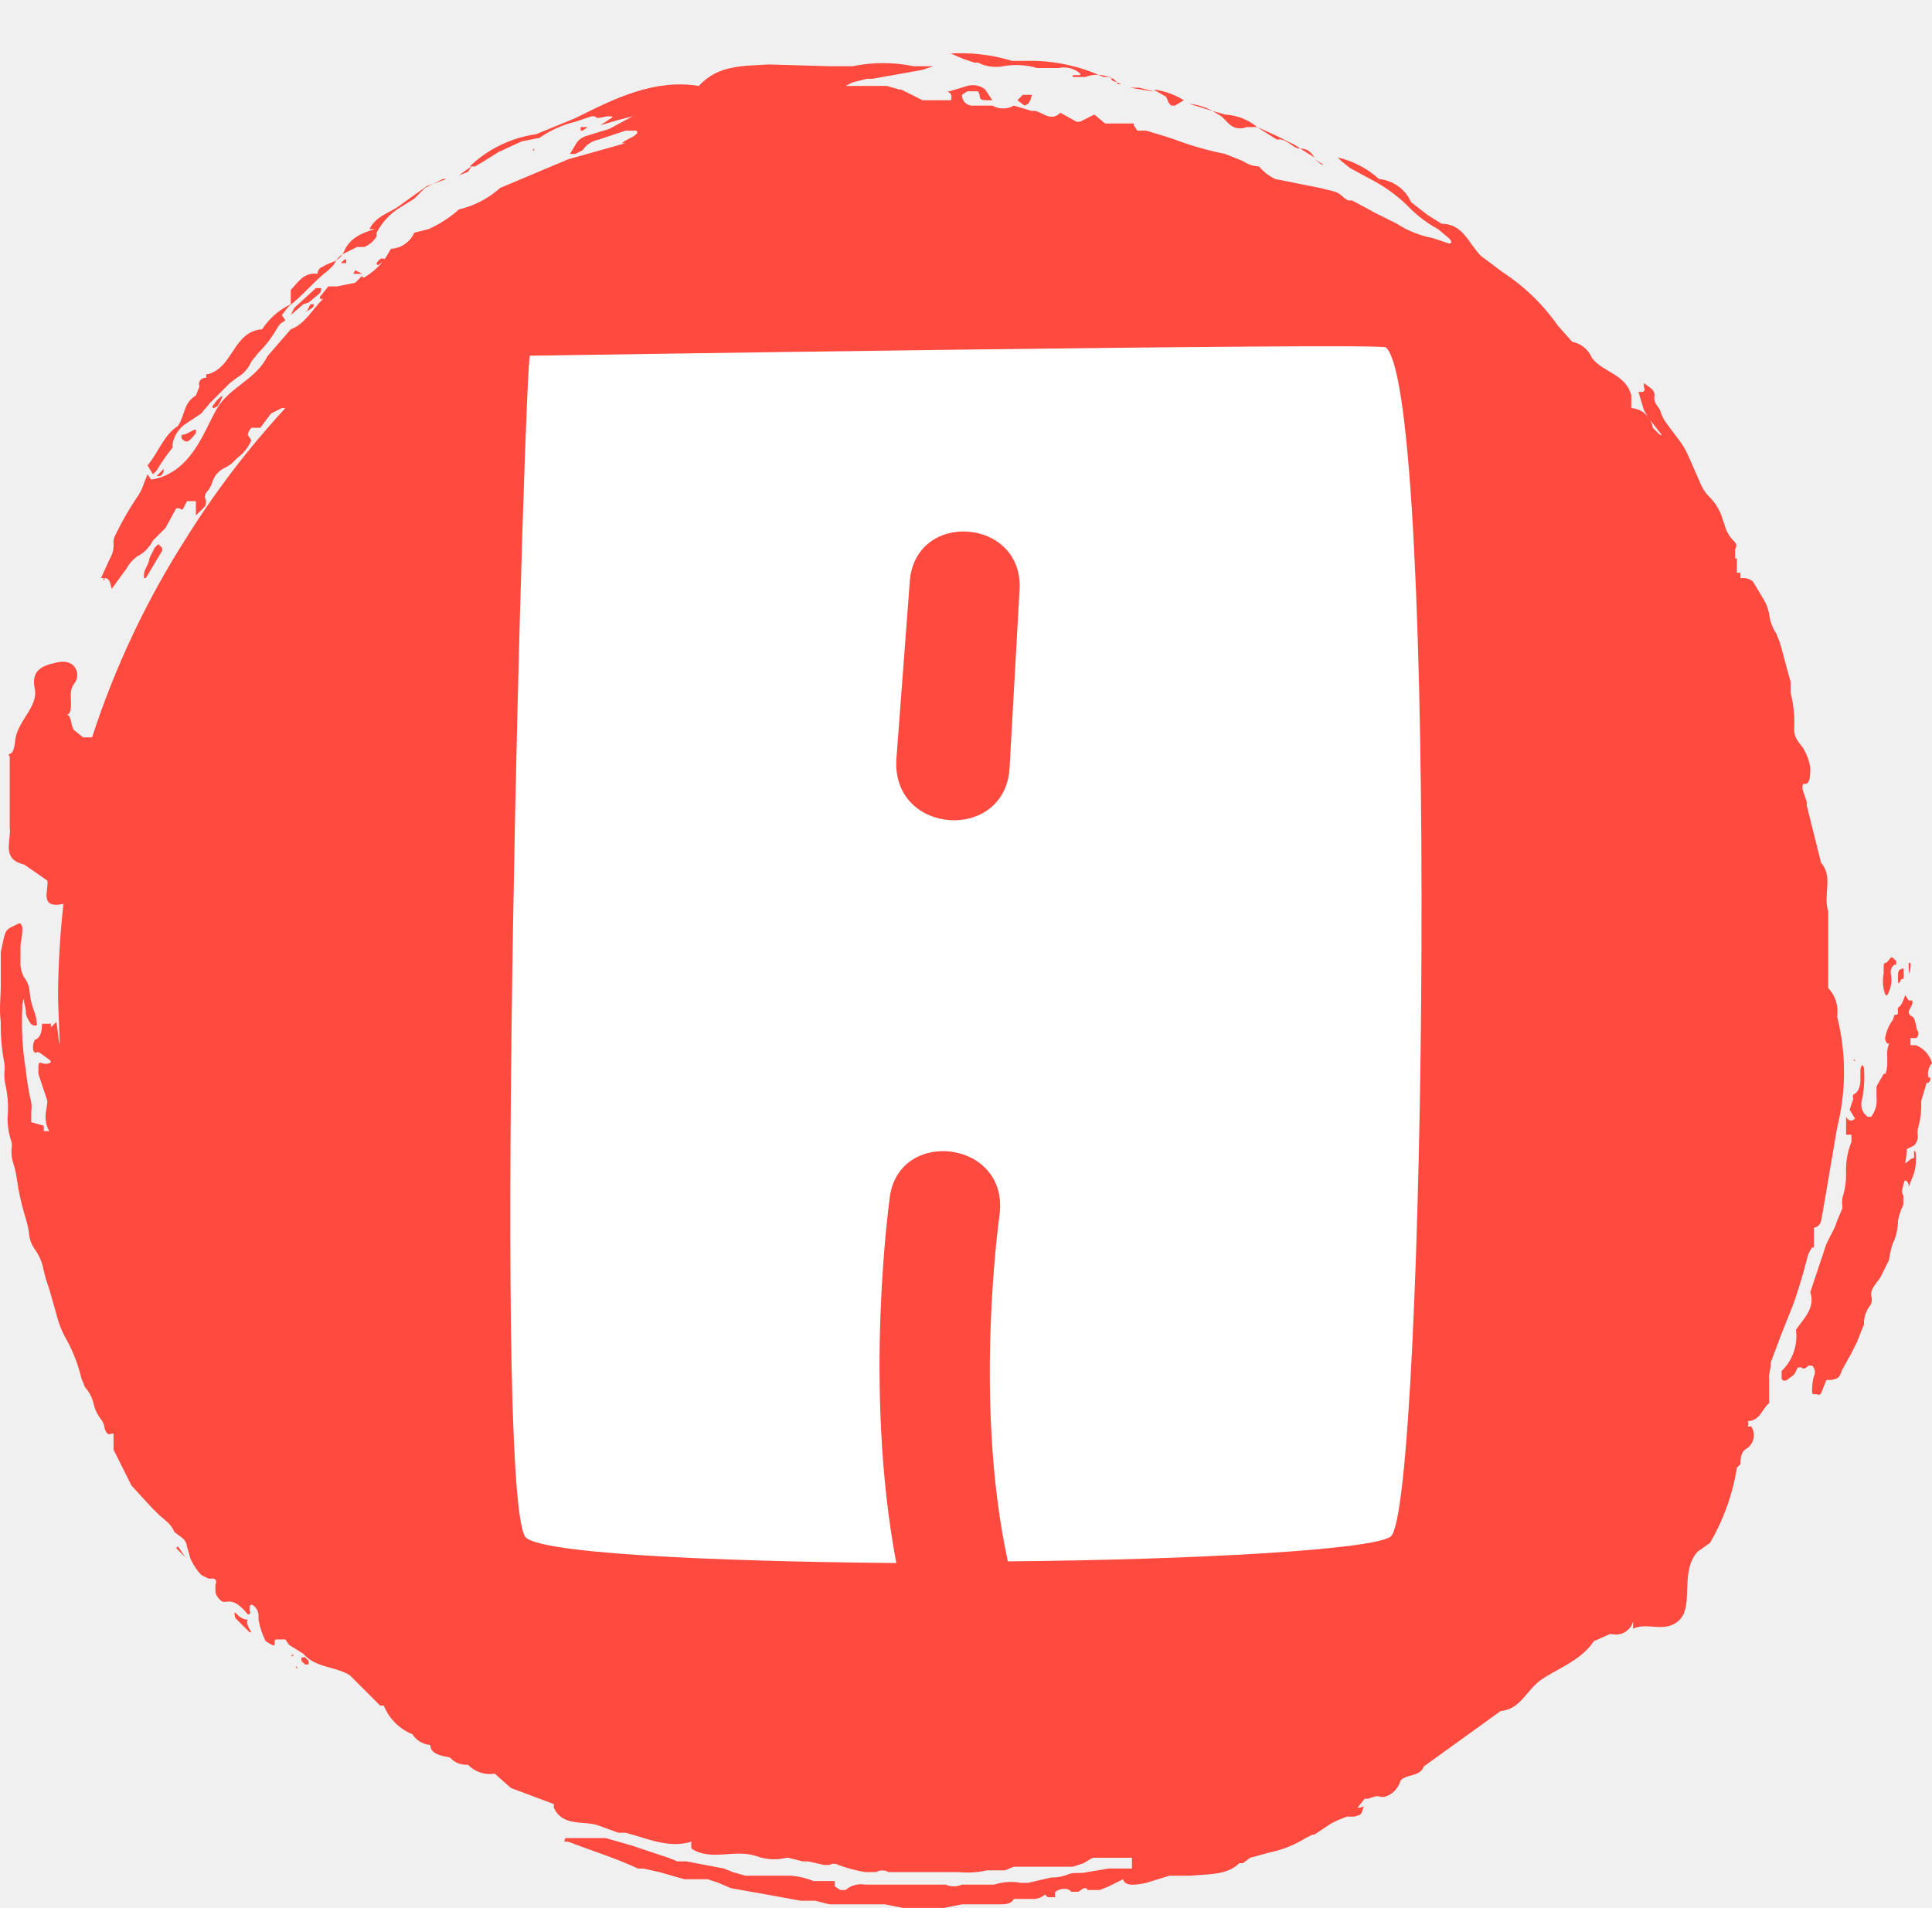
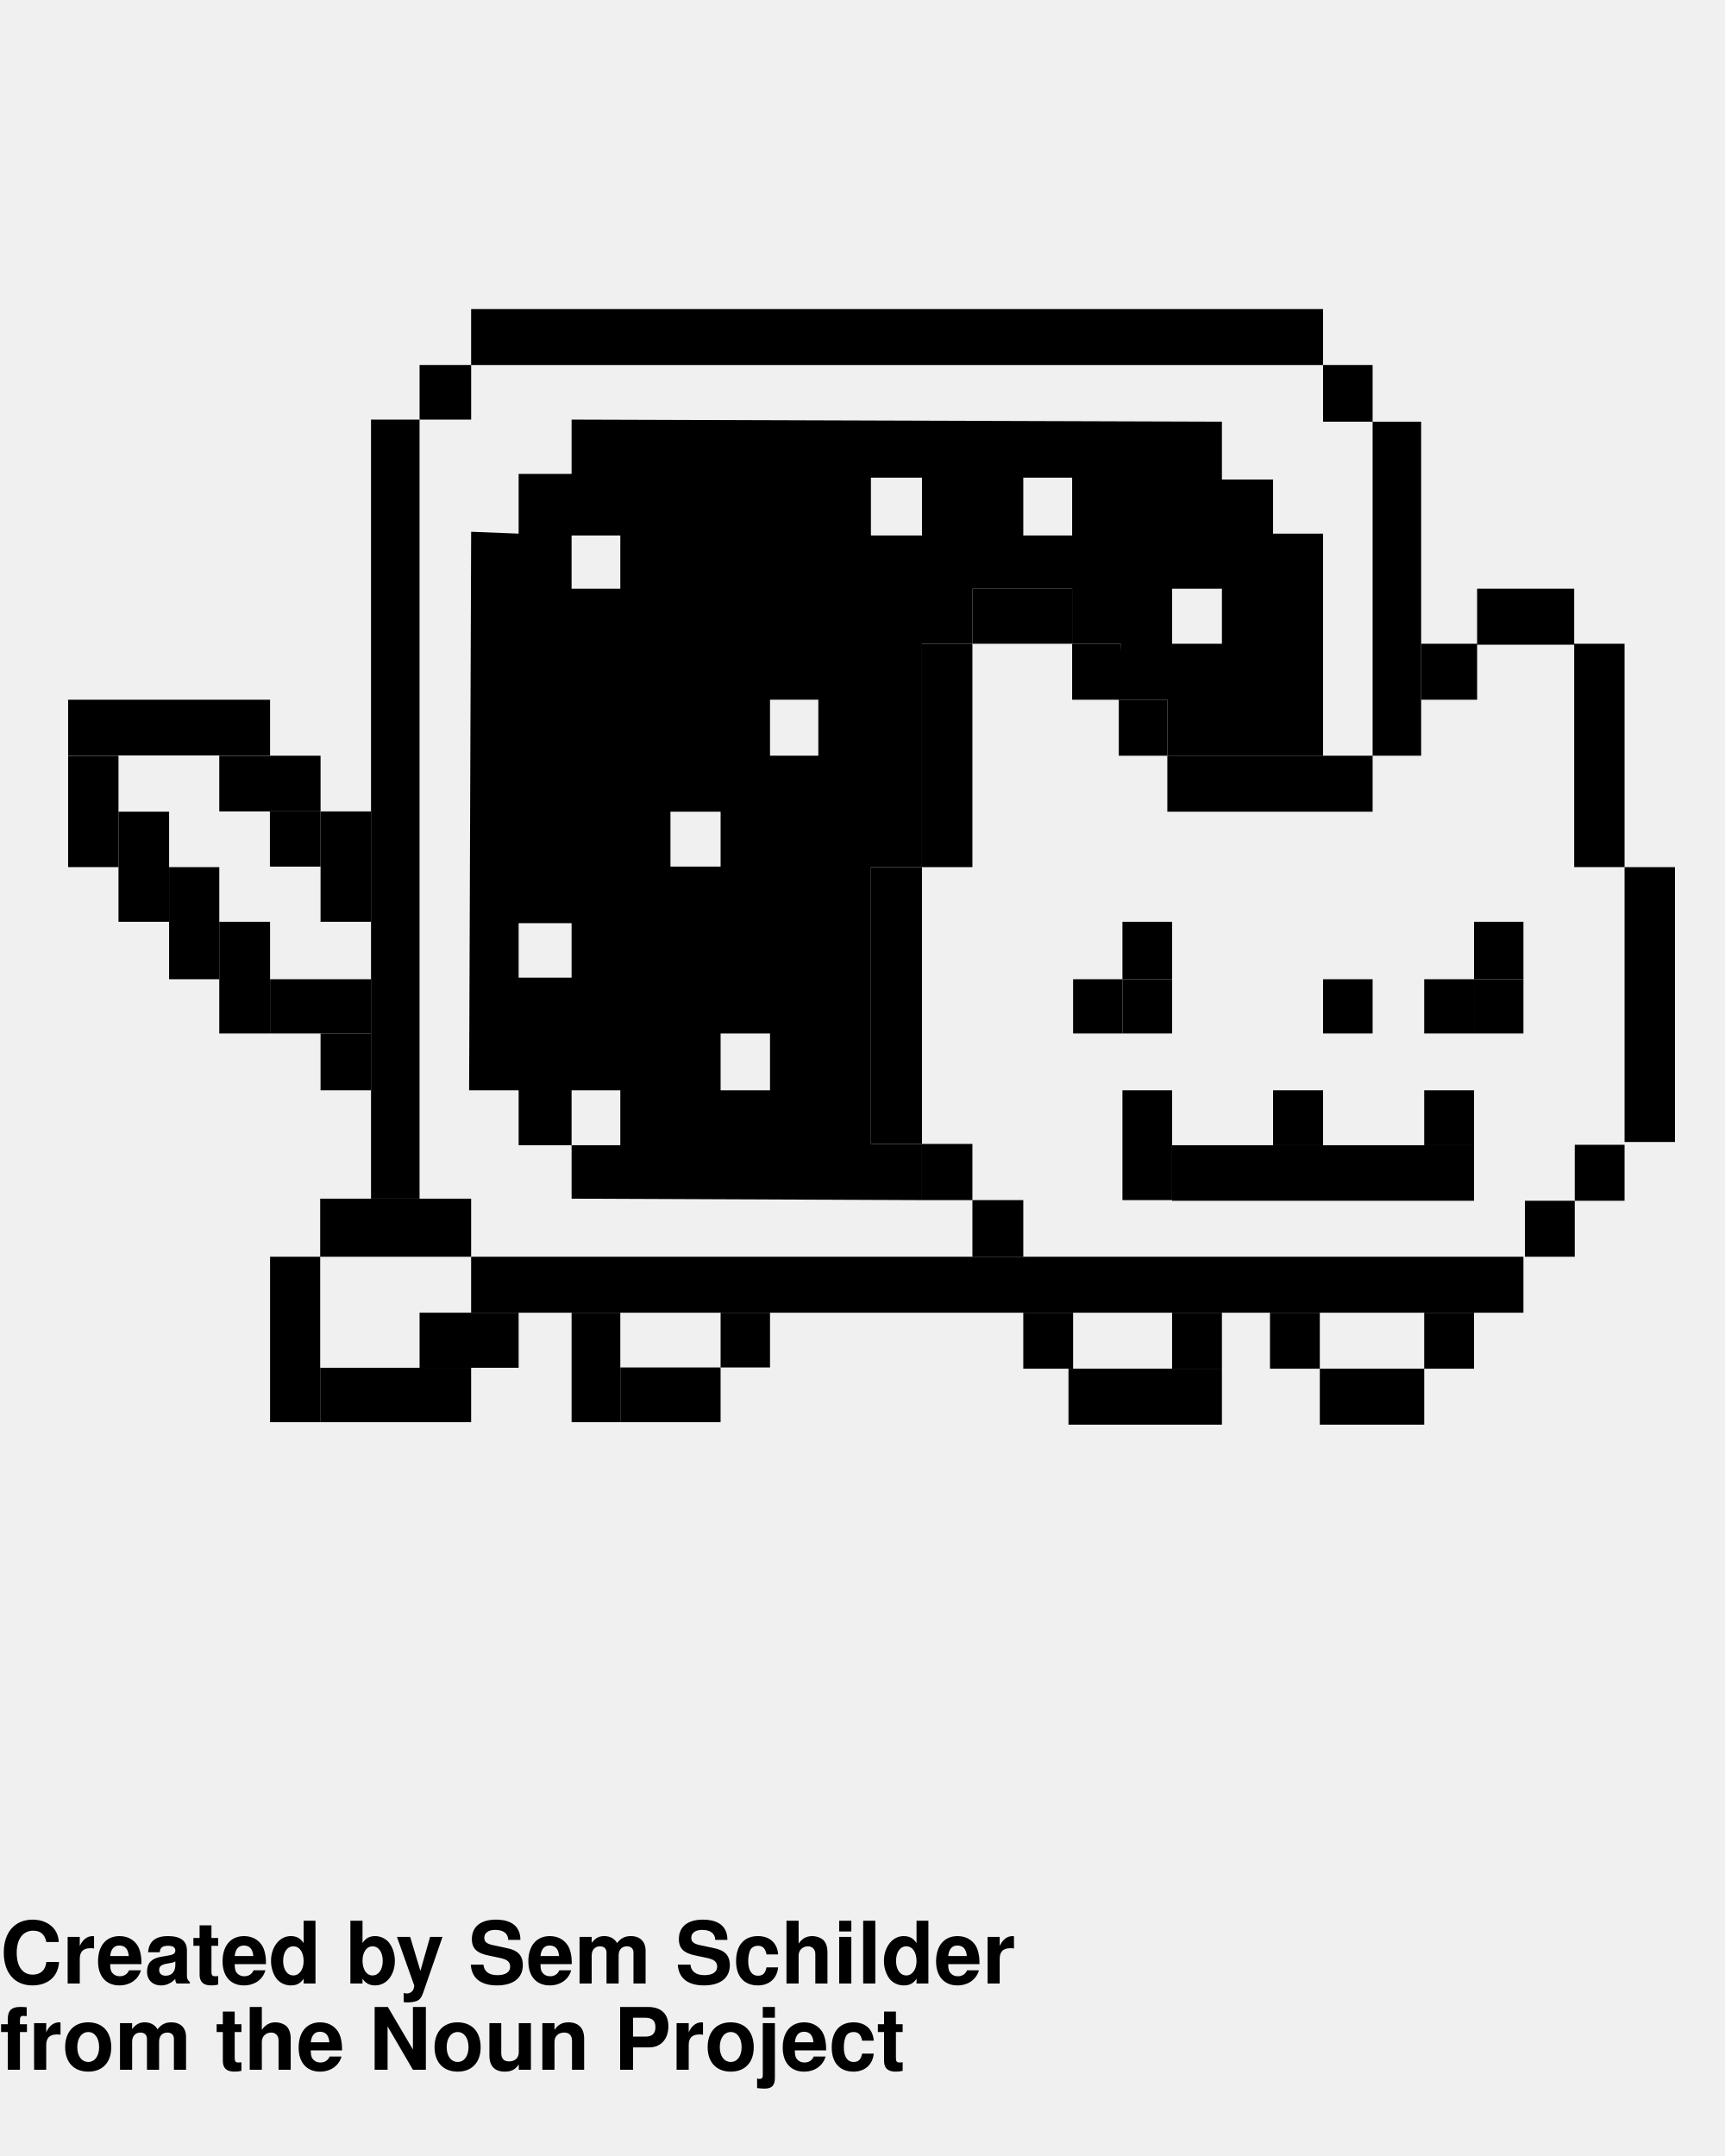
- <svg xmlns="http://www.w3.org/2000/svg" width="308.761" height="304.916" viewBox="0 0 106.008 104.687" class="css-1j8o68f" version="1.1" id="svg23">
-   <defs id="SvgjsDefs2684" />
-   <g id="SvgjsG2685" featurekey="rootContainer" transform="matrix(0.9820593,0,0,0.9820593,-0.05456052,0)" fill="#ff4a3f">
-     <g id="g17">
-       <path d="M19.8 15.3h.5l-.4-.2zm.5.1zm.8-.7c0 .1 0 .1.1.1l.4-.3c-.2-.1-.3-.1-.5.2zm.4-.2zm-4.1 2.3zm-.2.6l.3-.2c.1-.1.1-.2.1-.2h-.2l-.2.4c-.1-.1-.1 0 0 0zm2.2-2.9h-.1l-.2.2h.3zm-2.1 2.4l.6-.5c.1-.1.1-.2.1-.3h-.3l-1.2 1.1-.2.4.7-.6zm-1.1.8z" id="path3" />
-       <path d="M9.7 25v-.2a1.7 1.7 0 0 1 .7-1.1l.9-.6.5-.6.7-.7.4-.4.4-.3a1.9 1.9 0 0 0 .8-.9l.4-.5a5.9 5.9 0 0 0 1-1.3l.2-.3.3-.2-.2-.3.4-.5c.8-.6 1.4-1.4 2.2-2l.3-.3a1.4 1.4 0 0 1 .5-.6l.8-.4h.4a1.4 1.4 0 0 0 .7-.6V13a3.5 3.5 0 0 1 1.3-1.4l.8-.5.2-.2.4-.4 1-.5h.2l-1.1.4-1.4 1c-.6.5-1.4.6-1.8 1.4h.3c-.7.2-1.4.5-1.7 1.2s-.8.6-1.2.9a.4.4 0 0 0-.3.4c-.8-.1-1.1.5-1.5.9v.8a3.9 3.9 0 0 0-1.6 1.4c-1.6.1-1.6 2.1-3 2.5h-.1a.2.2 0 0 0 0 .2c-.3 0-.5.2-.4.5l-.2.5c-.7.4-.6 1.1-1 1.7-.8.5-1.1 1.5-1.7 2.2l.3.5.2-.2a11.6 11.6 0 0 1 .9-1.3zM53.9 3.3l.6.2h.2a2.2 2.2 0 0 0 1.4.2 4.1 4.1 0 0 1 1.9.1h1.2a1.4 1.4 0 0 1 1.2.3.1.1 0 0 1 0 .1H60a.1.1 0 0 0 0 .1h.7a1.8 1.8 0 0 1 1.3 0c.2 0 .1.1.2.2l.5.2h-.2c-.2-.4-.5-.4-.8-.4a9.7 9.7 0 0 0-4.3-.9h-.8A9.8 9.8 0 0 0 53 3h.2zm7.3 3.1zM50.3 4.7zm10.9 1.7h.2-.2zM19 14.7zm32.1-10zm17.6 2.2a.9.9 0 0 0 1 .2h.6a3.1 3.1 0 0 0-1.8-.7l-.7-.2.5.3zm-3.4-1.3c0 .1.1.2.2.3h.2l.5-.3a4.2 4.2 0 0 0-1.7-.6l.7.4zm7.4 2.7l.8.5c-.2-.3-.4-.5-.8-.5z" id="path5" />
-       <path d="M99 76.1l.6-1.6.6-1.5c.2-.5.6-1.8.8-2.6a1.7 1.7 0 0 1 .3-.7h.1v-1.1c.5-.1.4-.6.5-.9l.8-4.7a12.7 12.7 0 0 0 0-6.2 1.9 1.9 0 0 0-.5-1.6v-4.3c-.3-.9.3-1.9-.4-2.7L101 45a.4.4 0 0 0 0-.2l-.2-.6a.5.5 0 0 1 0-.4h.1c.3 0 .3-.5.3-.9a3 3 0 0 0-.4-1.1l-.3-.4a1.1 1.1 0 0 1-.2-.7 6.7 6.7 0 0 0-.2-2v-.6c-.2-.7-.4-1.5-.6-2.2l-.2-.5a2.5 2.5 0 0 1-.4-1.1 2.5 2.5 0 0 0-.3-.8l-.6-1a.8.8 0 0 0-.6-.2h-.1V32h-.2v-.8H97V31a.4.4 0 0 0 0-.1v-.2c.1-.2.1-.3-.1-.5a1.8 1.8 0 0 1-.4-.6l-.2-.6a2.9 2.9 0 0 0-.7-1.2 2.2 2.2 0 0 1-.5-.7l-.7-1.6a4.3 4.3 0 0 0-.6-1l-.6-.8a2.4 2.4 0 0 1-.4-.8l-.2-.3a.6.6 0 0 1-.1-.5.5.5 0 0 0-.2-.4l-.4-.3v.2c.1.2 0 .3-.1.3h-.2l.3 1 .3.5.7.9h-.1l-.2-.2-.2-.2a1.3 1.3 0 0 0-1.2-1.1v-.7c-.3-1.2-1.6-1.3-2.2-2.1a1.5 1.5 0 0 0-1.1-.9l-.8-.9a11.3 11.3 0 0 0-3.1-3l-.8-.6-.4-.3c-.7-.7-1-1.8-2.2-1.8l-.8-.5-.9-.7a2.2 2.2 0 0 0-1.8-1.3 5.1 5.1 0 0 0-2.3-1.2l.2.2.5.4 1.3.7a8.5 8.5 0 0 1 2.1 1.6 6.8 6.8 0 0 0 1.5 1.1l.6.5c.1.1.2.2.1.3H81l-.9-.3a5.6 5.6 0 0 1-2-.8l-1.2-.6-1.3-.7h-.2c-.3-.1-.4-.4-.8-.5l-.8-.2-2.5-.5a2.6 2.6 0 0 1-.9-.7 1.7 1.7 0 0 1-.9-.3l-1-.4a18.1 18.1 0 0 1-2.8-.8l-.6-.2-1-.3h-.5l-.2-.3v-.1h-1.6l-.6-.5-.4.2-.4.2h-.2l-.9-.5c-.6.6-1.1-.2-1.6-.1l-1-.3a1.2 1.2 0 0 1-1.2 0h-1.2a.6.6 0 0 1-.5-.6l.3-.2h.6a.7.7 0 0 1 .1.3c0 .2.2.2.5.2h.2l-.4-.6a1.1 1.1 0 0 0-1-.2l-1 .3H53c.3.2.2.3.2.5h-1.6l-.4-.2-.8-.4h-.1l-.7-.2h-2.3l.4-.2.8-.2h.3l1.7-.3 1.1-.2.6-.2h-1.1a8.4 8.4 0 0 0-3.4 0h-1.3L43 3.6c-1.4.1-2.8 0-3.9 1.2-2.5-.4-4.7.7-6.9 1.8l-2.2.9a6.7 6.7 0 0 0-3.7 1.8h.3l.5-.3.8-.5 1.3-.6 1-.2a6 6 0 0 1 2-.9l.9-.3h.2c.1.2.5 0 .7 0h.2c.1 0 .1.1 0 .1l-.6.4 1-.3.8-.2-1.3.7-1.3.4a1 1 0 0 0-.6.5l-.3.5h.3l.4-.2a1.4 1.4 0 0 1 .9-.6l1.5-.5h.5a.1.1 0 0 1 .1.2c-.2.2-.6.3-.8.5h.2l-3.2.9-3.8 1.6a5.2 5.2 0 0 1-2.3 1.2 6.6 6.6 0 0 1-1.7 1.1l-.8.2a1.5 1.5 0 0 1-1.3.9l-.3.5a3.7 3.7 0 0 1-1.2 1.1h-.1v-.1l-.2.2-.2.2-1 .2h-.5l-.4.5c-.1.1-.1.2 0 .2h.1c-.6.6-1 1.4-1.8 1.7L15 19.9c-.6 1.2-1.8 1.6-2.6 2.6s-1.4 3.9-3.9 4.3l-.2-.3-.2.5a2.7 2.7 0 0 1-.4.8 16.9 16.9 0 0 0-1.2 2.1.8.8 0 0 0-.1.5 1.4 1.4 0 0 1-.2.8l-.5 1.1h.2c.3 0 .3.3.4.6l.8-1.1a2.2 2.2 0 0 1 .6-.7 2 2 0 0 0 .9-.9l.3-.3.4-.4.6-1.1h.2c.1.1.1.1.2 0l.2-.4h.5v.8l.5-.5a.5.5 0 0 0 0-.5.4.4 0 0 1 .1-.3 1.5 1.5 0 0 0 .3-.5 1.3 1.3 0 0 1 .8-.9l.3-.2.3-.3a2.4 2.4 0 0 0 .8-1l-.2-.3c0-.1.1-.3.2-.4h.5l.6-.8.6-.3h.2a48.8 48.8 0 0 0-5.5 7.2h-.1.1a48.4 48.4 0 0 0-5.3 11.2h-.5l-.5-.4c-.2-.2-.1-.7-.4-.9h.1c.3-.5-.1-1.2.3-1.7s.1-1.4-.9-1.2-1.5.5-1.3 1.5-1 1.8-1.1 2.9-.5.5-.3.9v3.9c.1.8-.5 1.8.8 2.1l1.3.9c.1.5-.5 1.6.9 1.3a49.2 49.2 0 0 0-.3 5c0 1.1.1 2.2.1 3.3v-.4c-.1-.4-.1-.8-.2-1.3l-.3.3v-.2h-.5c0 .5-.1.8-.4.9a.9.9 0 0 0-.1.5c0 .1.1.3.2.2s.4.2.7.4-.2.3-.4.2-.2.1-.2.3v.3l.5 1.5c0 .3-.1.6-.1.9a1.7 1.7 0 0 0 .2.8h-.3v-.3l-.7-.2v-.6a1.5 1.5 0 0 0 0-.5 14.6 14.6 0 0 1-.3-1.8 16.6 16.6 0 0 1-.2-3.5.9.9 0 0 1 .1-.5v.2a2.9 2.9 0 0 1 .1.5.8.8 0 0 0 .1.4c.1.2.2.4.4.4s.1-.1.1-.2a2.1 2.1 0 0 0-.1-.5 4.2 4.2 0 0 1-.3-1.3 1.5 1.5 0 0 0-.3-.7 1.6 1.6 0 0 1-.2-.9v-.8c0-.3.1-.6.1-.9a.5.5 0 0 0-.1-.4h-.1c-.8.4-.7.2-1 1.6V55c0 .7-.1 1.4 0 2.1a10.8 10.8 0 0 0 .2 2.3 1.8 1.8 0 0 1 0 .5 3.1 3.1 0 0 0 .1.9 5.9 5.9 0 0 1 .1 1.3 3.9 3.9 0 0 0 .2 1.7 1.2 1.2 0 0 1 0 .4 2.1 2.1 0 0 0 .1.8 4.9 4.9 0 0 1 .2.9 14 14 0 0 0 .5 2.2 5 5 0 0 1 .2 1 1.7 1.7 0 0 0 .3.7 2.9 2.9 0 0 1 .5 1.2 8.5 8.5 0 0 0 .3 1l.4 1.4a5.4 5.4 0 0 0 .6 1.5 8.5 8.5 0 0 1 .8 2.1l.2.5a2.1 2.1 0 0 1 .5 1 2.1 2.1 0 0 0 .4.8 1 1 0 0 1 .2.5c.1.3.2.4.4.3h.1v.9l.5 1 .5 1 1.1 1.2.4.4c.3.3.7.5.9 1l.4.3a.7.7 0 0 1 .3.5l.2.7a3.3 3.3 0 0 0 .6.9l.4.2h.3a.2.2 0 0 1 .1.3 2.5 2.5 0 0 0 0 .5.9.9 0 0 0 .4.5h.2c.4-.1.8.2 1.2.7h.1c0-.1.1-.1 0-.2v-.2c0-.1.1-.2.2-.1a.7.7 0 0 1 .3.6v.2a4.3 4.3 0 0 0 .4 1.2c.5.3.5.3.5.1s0-.2.2-.2h.4l.2.3.8.5c.7.8 1.8.7 2.6 1.2l1.7 1.7h.2a2.9 2.9 0 0 0 1.6 1.6 1.3 1.3 0 0 0 1 .6c0 .5.6.6 1.1.7a1.2 1.2 0 0 0 .8.4h.2a1.7 1.7 0 0 0 1.5.5l.9.8 2.4.9v.2c.5 1.1 1.7.7 2.5 1l1.1.4h.4c1.2.3 2.4.9 3.7.5a.7.7 0 0 0 0 .4c1.1.7 2.4 0 3.6.4a2.9 2.9 0 0 0 1.7.1h.1l.8.2h.3l.9.2h.3a.5.5 0 0 1 .5 0 7.9 7.9 0 0 0 1.5.4h.6a.7.7 0 0 1 .7 0h3.9a5 5 0 0 0 1.6-.1h1l.5-.2H60l.6-.2.5-.3h2.2v.6H62l-1.2.2c-.4.1-.7 0-1 .1a2.4 2.4 0 0 1-1 .2l-1.3.3h-.4a3.1 3.1 0 0 0-1.5.1h-1.8a1.1 1.1 0 0 1-.9 0h-4.5a1.3 1.3 0 0 0-1.1.3H47l-.3-.2v-.3h-1.2a4.1 4.1 0 0 0-1.3-.3h-2.5l-.7-.2-.5-.2-2.1-.4h-.5l-.5-.2-2.1-.7-1.4-.4h-2.2c-.1 0-.1.1-.1.2h.2c1.3.5 2.6.9 3.9 1.5h.3l.9.2 1.4.4h1.3l.6.2.7.3 1.7.3 1.1.2 1.1.2h.8l.8.2h3.1l1 .2h2.3l1-.2H56c.4 0 .6-.1.7-.3h1a1 1 0 0 0 .8-.3c-.1.1 0 .1.1.2h.4v-.2c0-.1 0-.1.2-.2s.6-.1.7.1h.4l.3-.2c.2 0 .2 0 .2.1h.7l.5-.2.8-.4c.1.3.4.4 1.3.2l1.3-.4h1.2c.9-.1 2 0 2.7-.7h.2l.4-.3 1.1-.3a6.1 6.1 0 0 0 2-.8l.4-.2h.1l.9-.6.4-.2.5-.2h.4c.4-.1.4-.1.5-.4s0-.1-.2-.1h-.1l.4-.5h.2c.3-.1.5-.2.7-.1h.2a1.3 1.3 0 0 0 .9-.9c.3-.4 1.1-.2 1.3-.8l4.3-3.1c1.1-.1 1.4-1.1 2.2-1.7s2.3-1.1 3-2.2l.9-.4h.1a1 1 0 0 0 1.2-.7v.4c.8-.4 1.8.3 2.6-.5s0-2.7 1-3.8l.7-.5a12.1 12.1 0 0 0 1.5-4.2l.2-.2c0-.3 0-.7.4-.9a.9.9 0 0 0 .2-1.2h-.2a.3.3 0 0 0 0-.3c.7 0 .8-.7 1.2-1V77a.5.5 0 0 1 0-.2 3.8 3.8 0 0 0 .1-.7zM5.9 32.2z" id="path7" />
-       <path d="M26.4 9.3l-.3.2-.4.3.5-.2zm6.1-2h.1l.3-.2h-.4zm-2.6 1l-.1.1h.1v-.1zm-1.5 1.4zm1.3-.2zm-6.3 3.1zM9.2 26.2l-.4.4H9a.4.4 0 0 0 .2-.4zm3-3.5a2.1 2.1 0 0 0 .3-.6 1.5 1.5 0 0 0-.5.5c-.1.1-.1.2 0 .2zM11 24.2V24c-.2 0-.5.3-.8.3v.2c.3.3.4.2.8-.3zm3 66.2zM73.9 9.2h.1l-.5-.3zm-2.5-1.4c.5-.1.8.4 1.2.5h.1l-.3-.2-1-.5-1.1-.5.3.2zM52.8 3.1zm11.7 2h-.1l-1.2-.2h.5zm2 .7l1.3.4a3.3 3.3 0 0 0-1.3-.4zm-9 0a1 1 0 0 0 .2-.5h-.5l-.3.3.4.3zm9 1.6zM49.9 4.2zm2.9.7zM48.5 4zm13.8 2.1a.5.5 0 0 0 0 .1zm44.8 52.3h-.3V58h.3c.1 0 .2-.3.1-.4s-.1-.7-.3-.8a.3.3 0 0 1-.2-.3l.2-.4a.4.4 0 0 0 0-.2h-.2l-.2-.3c-.1.3-.2.6-.4.7a.5.5 0 0 0 0 .2c0 .1 0 .2-.1.2h-.1a1.1 1.1 0 0 1-.1.3 2.3 2.3 0 0 0-.4.9.4.4 0 0 0 .1.4h.1a1.7 1.7 0 0 0-.1.8v.4a1.8 1.8 0 0 1-.1.5h-.1l-.4.7v.6a1.5 1.5 0 0 1-.3 1.1h-.2l-.2-.2a.9.9 0 0 1-.1-.8 6.5 6.5 0 0 0 .1-1.7c0-.1-.1-.2-.1-.2a.5.5 0 0 0-.1.3v.6c0 .2-.1.6-.3.7s-.1.2-.1.3l-.2.6.3.5c-.2.2-.4.1-.5-.1v1h.3v.4a4.2 4.2 0 0 0-.3 1.4 3.3 3.3 0 0 0 0 .4 4 4 0 0 1-.2 1.3 2 2 0 0 0 0 .6l-.3.7a3.2 3.2 0 0 1-.3.7l-.3.6-.9 2.7c.3.9-.4 1.5-.8 2.1a2.7 2.7 0 0 1-.8 2.3v.4c0 .1.1.2.3.1l.4-.3.2-.4h.2c.1.1.2.1.4-.1h.2a.5.5 0 0 1 .1.6 2.9 2.9 0 0 0-.1.8c0 .1 0 .2.1.2h.2c.1.1.2 0 .3-.3l.2-.5h.3c.4-.1.4-.1.6-.6l.5-.9.3-.6.4-1a1.6 1.6 0 0 1 .3-1 .6.6 0 0 0 .1-.6c0-.2 0-.3.2-.6l.3-.4.5-1a4.7 4.7 0 0 1 .2-.9 3 3 0 0 0 .3-1.3 3.8 3.8 0 0 1 .3-.9v-.5c-.1-.2-.1-.2 0-.6s.1-.2.2-.2a.4.4 0 0 1 .1.3l.2-.5a2.3 2.3 0 0 0 .2-.9v-.3c0-.1 0-.3-.1-.3v.4c-.2 0-.3.2-.5.3a6.4 6.4 0 0 0 .1-.8l.4-.2a.7.7 0 0 0 .2-.6 1.4 1.4 0 0 1 0-.3 4.8 4.8 0 0 0 .2-1.4v-.2l.3-1h.1a.3.3 0 0 0 .1-.3h-.1a.9.9 0 0 1 .2-.8 1.5 1.5 0 0 0-.9-1zm-1.2 7.8zm-.2-9.9zm0 0zM9.1 30.8a.3.3 0 0 0 0-.2l-.2-.2-.2.2-.3.6c0 .3-.3.6-.3.9v.2h.1zm96.3 24.8h.1a1.7 1.7 0 0 0 .2-1.2.5.5 0 0 1 .2-.5h.1v-.2l-.2-.2h-.1c-.1.1-.2.3-.3.3s-.1.1-.1.3v.3a2.2 2.2 0 0 0 .1 1.2zM13.2 90.1c-.1 0 0 .2 0 .3l.8.8h.1c-.2-.3-.3-.6-.2-.7a.9.9 0 0 1-.5-.2zm.8.3zm92.3-35.7h.1a2 2 0 0 0 0-.6c-.3.1-.3.1-.3.6s.1.1.2 0z" id="path9" />
-       <path d="M106.7 62a.6.6 0 0 0 .1-.5c0-.1-.1-.2-.1-.1h-.2v.2c0 .4.1.5.2.4zm.1-8.2h-.1v.6a1 1 0 0 0 .1-.6zM17.1 92.6h-.2v.2l.2.2h.2v-.2zm86.6-33.3c0-.1 0-.1-.1-.1zM9.9 86.5l.5.5-.4-.6z" id="path11" />
-       <circle cx="10.5" cy="87.1" transform="rotate(-24.8 10.4 87.159)" id="circle13" />
-       <path d="M9.7 30.1h-.1v.2-.2h.1zm83.2-6.6l-.2-.3h-.1zm-14.7 77.1zM5.9 32.2zm-.1.2a.3.3 0 0 0 .1-.2v.2zm1.9-4.9zM61.5 2.4zm42.8 58.2v.1-.1zM16.4 92.5h-.1c.1.1.2 0 .1-.1zm.2.7h.1l-.1-.1v.1zm73.9-71.3zm15.2 34.4zM14.6 91.7zm92.1-37zm-.8 11.4zM34.6 0z" id="path15" />
-     </g>
-   </g>
-   <g id="SvgjsG2686" featurekey="nameFeature-0" transform="matrix(2.284354,0,0,2.284354,27.98006,-5.60952)" fill="#ffffff">
-     <path d="M9.6 16.48 l-0.32 4.24 c-0.08 1.8 2.6 1.96 2.72 0.2 l0.24 -4.28 c0.12 -1.76 -2.56 -1.96 -2.64 -0.16 z M0.48 11 l0 0 c0.04 0 20.48 -0.32 20.56 -0.2 c1.28 1.12 0.96 27.8 0.12 28.56 c-0.4 0.32 -4.64 0.56 -9.2 0.6 c-0.84 -3.84 -0.2 -8.32 -0.2 -8.32 c0.24 -1.8 -2.44 -2.12 -2.64 -0.4 c0 0.04 -0.64 4.52 0.16 8.76 c-4.56 -0.04 -8.68 -0.24 -8.92 -0.64 c-0.8 -1.44 0 -28.28 0.12 -28.36 z" id="path20" />
-   </g>
+ <svg xmlns="http://www.w3.org/2000/svg" version="1.1" x="0px" y="0px" viewBox="0 0 100 125" enable-background="new 0 0 100 100" xml:space="preserve">
+   <rect x="62.153" y="37.323" fill="#000000" width="2.813" height="3.246" />
+   <rect x="64.858" y="40.569" fill="#000000" width="2.813" height="3.246" />
+   <rect x="67.672" y="43.814" fill="#000000" width="11.9" height="3.246" />
+   <rect x="79.572" y="24.449" fill="#000000" width="2.813" height="19.365" />
+   <rect x="82.386" y="37.323" fill="#000000" width="3.244" height="3.246" />
+   <rect x="85.63" y="34.132" fill="#000000" width="5.627" height="3.246" />
+   <rect x="91.257" y="37.323" fill="#000000" width="2.92" height="12.95" />
+   <rect x="94.177" y="50.274" fill="#000000" width="2.922" height="15.936" />
+   <rect x="91.29" y="66.372" fill="#000000" width="2.887" height="3.245" />
+   <rect x="88.401" y="69.617" fill="#000000" width="2.889" height="3.246" />
+   <rect x="27.312" y="72.863" fill="#000000" width="61.003" height="3.245" />
+   <rect x="73.622" y="76.108" fill="#000000" width="2.889" height="3.246" />
+   <rect x="82.563" y="76.108" fill="#000000" width="2.888" height="3.246" />
+   <rect x="76.511" y="79.354" fill="#000000" width="6.053" height="3.245" />
+   <rect x="61.941" y="79.354" fill="#000000" width="8.895" height="3.245" />
+   <rect x="67.947" y="76.108" fill="#000000" width="2.889" height="3.246" />
+   <rect x="59.321" y="76.108" fill="#000000" width="2.888" height="3.246" />
+   <rect x="27.312" y="17.917" fill="#000000" width="49.387" height="3.246" />
+   <rect x="76.699" y="21.162" fill="#000000" width="2.873" height="3.287" />
+   <rect x="56.372" y="34.132" fill="#000000" width="5.781" height="3.191" />
+   <rect x="53.448" y="37.323" fill="#000000" width="2.924" height="12.951" />
+   <rect x="50.488" y="50.274" fill="#000000" width="2.96" height="16.049" />
+   <rect x="53.448" y="66.323" fill="#000000" width="2.924" height="3.257" />
+   <rect x="56.372" y="69.58" fill="#000000" width="2.949" height="3.283" />
+   <rect x="65.069" y="63.213" fill="#000000" width="2.878" height="6.367" />
+   <rect x="67.947" y="66.397" fill="#000000" width="17.504" height="3.22" />
+   <rect x="82.563" y="63.213" fill="#000000" width="2.888" height="3.185" />
+   <rect x="73.801" y="63.213" fill="#000000" width="2.898" height="3.185" />
+   <rect x="76.699" y="56.774" fill="#000000" width="2.873" height="3.145" />
+   <rect x="82.563" y="56.774" fill="#000000" width="2.888" height="3.145" />
+   <rect x="85.451" y="53.444" fill="#000000" width="2.864" height="3.33" />
+   <rect x="85.451" y="56.774" fill="#000000" width="2.864" height="3.145" />
+   <rect x="65.069" y="53.444" fill="#000000" width="2.878" height="3.33" />
+   <rect x="65.069" y="56.774" fill="#000000" width="2.878" height="3.145" />
+   <rect x="62.209" y="56.774" fill="#000000" width="2.86" height="3.145" />
+   <rect x="21.509" y="24.327" fill="#000000" width="2.813" height="45.169" />
+   <rect x="24.323" y="21.162" fill="#000000" width="2.99" height="3.165" />
+   <rect x="18.562" y="69.496" fill="#000000" width="8.75" height="3.367" />
+   <rect x="15.656" y="72.863" fill="#000000" width="2.906" height="9.591" />
+   <rect x="18.562" y="79.301" fill="#000000" width="8.75" height="3.153" />
+   <rect x="24.323" y="76.108" fill="#000000" width="5.743" height="3.192" />
+   <rect x="33.136" y="76.108" fill="#000000" width="2.824" height="6.346" />
+   <rect x="35.96" y="79.281" fill="#000000" width="5.813" height="3.173" />
+   <rect x="41.774" y="76.108" fill="#000000" width="2.864" height="3.173" />
+   <rect x="3.948" y="40.569" fill="#000000" width="11.708" height="3.229" />
+   <rect x="3.948" y="43.814" fill="#000000" width="2.921" height="6.459" />
+   <rect x="6.869" y="47.06" fill="#000000" width="2.934" height="6.384" />
+   <rect x="9.803" y="50.274" fill="#000000" width="2.909" height="6.5" />
+   <rect x="12.711" y="53.444" fill="#000000" width="2.945" height="6.475" />
+   <rect x="15.656" y="56.774" fill="#000000" width="5.853" height="3.145" />
+   <rect x="18.583" y="59.919" fill="#000000" width="2.926" height="3.294" />
+   <rect x="18.583" y="47.044" fill="#000000" width="2.926" height="6.4" />
+   <rect x="12.711" y="43.814" fill="#000000" width="5.872" height="3.229" />
+   <rect x="15.647" y="47.044" fill="#000000" width="2.936" height="3.2" />
+   <rect x="47.439" y="50.274" fill="none" width="3.049" height="3.17" />
+   <path fill="#000000" d="M73.801,30.94v-3.138h-2.965v-3.354l-37.7-0.122v3.151h-3.07v3.462l-2.753-0.108l-0.118,32.381h2.871v3.185  h3.07v-3.185h2.824v3.185h-2.824v3.099l20.312,0.084v-3.257h-2.96V50.274h2.96V37.323h2.924v-3.191h5.781v3.191h2.813l-0.108,3.246  h2.813v3.246h9.027V30.94H73.801z M33.136,56.682h-3.07v-3.158h3.07V56.682z M35.96,34.132h-2.824v-3.084h2.824V34.132z   M38.867,47.06h2.907v3.184h-2.907V47.06z M44.638,63.213h-2.864v-3.294h2.864V63.213z M47.439,43.814h-2.801v-3.246h2.801V43.814z   M53.448,31.048h-2.96v-3.354h2.96V31.048z M62.153,31.048h-2.832v-3.354h2.832V31.048z M70.836,37.323h-2.889v-3.191h2.889V37.323z  " />
+   <text x="0" y="115" fill="#000000" font-size="5px" font-weight="bold" font-family="'Helvetica Neue', Helvetica, Arial-Unicode, Arial, Sans-serif">Created by Sem Schilder</text>
+   <text x="0" y="120" fill="#000000" font-size="5px" font-weight="bold" font-family="'Helvetica Neue', Helvetica, Arial-Unicode, Arial, Sans-serif">from the Noun Project</text>
</svg>
